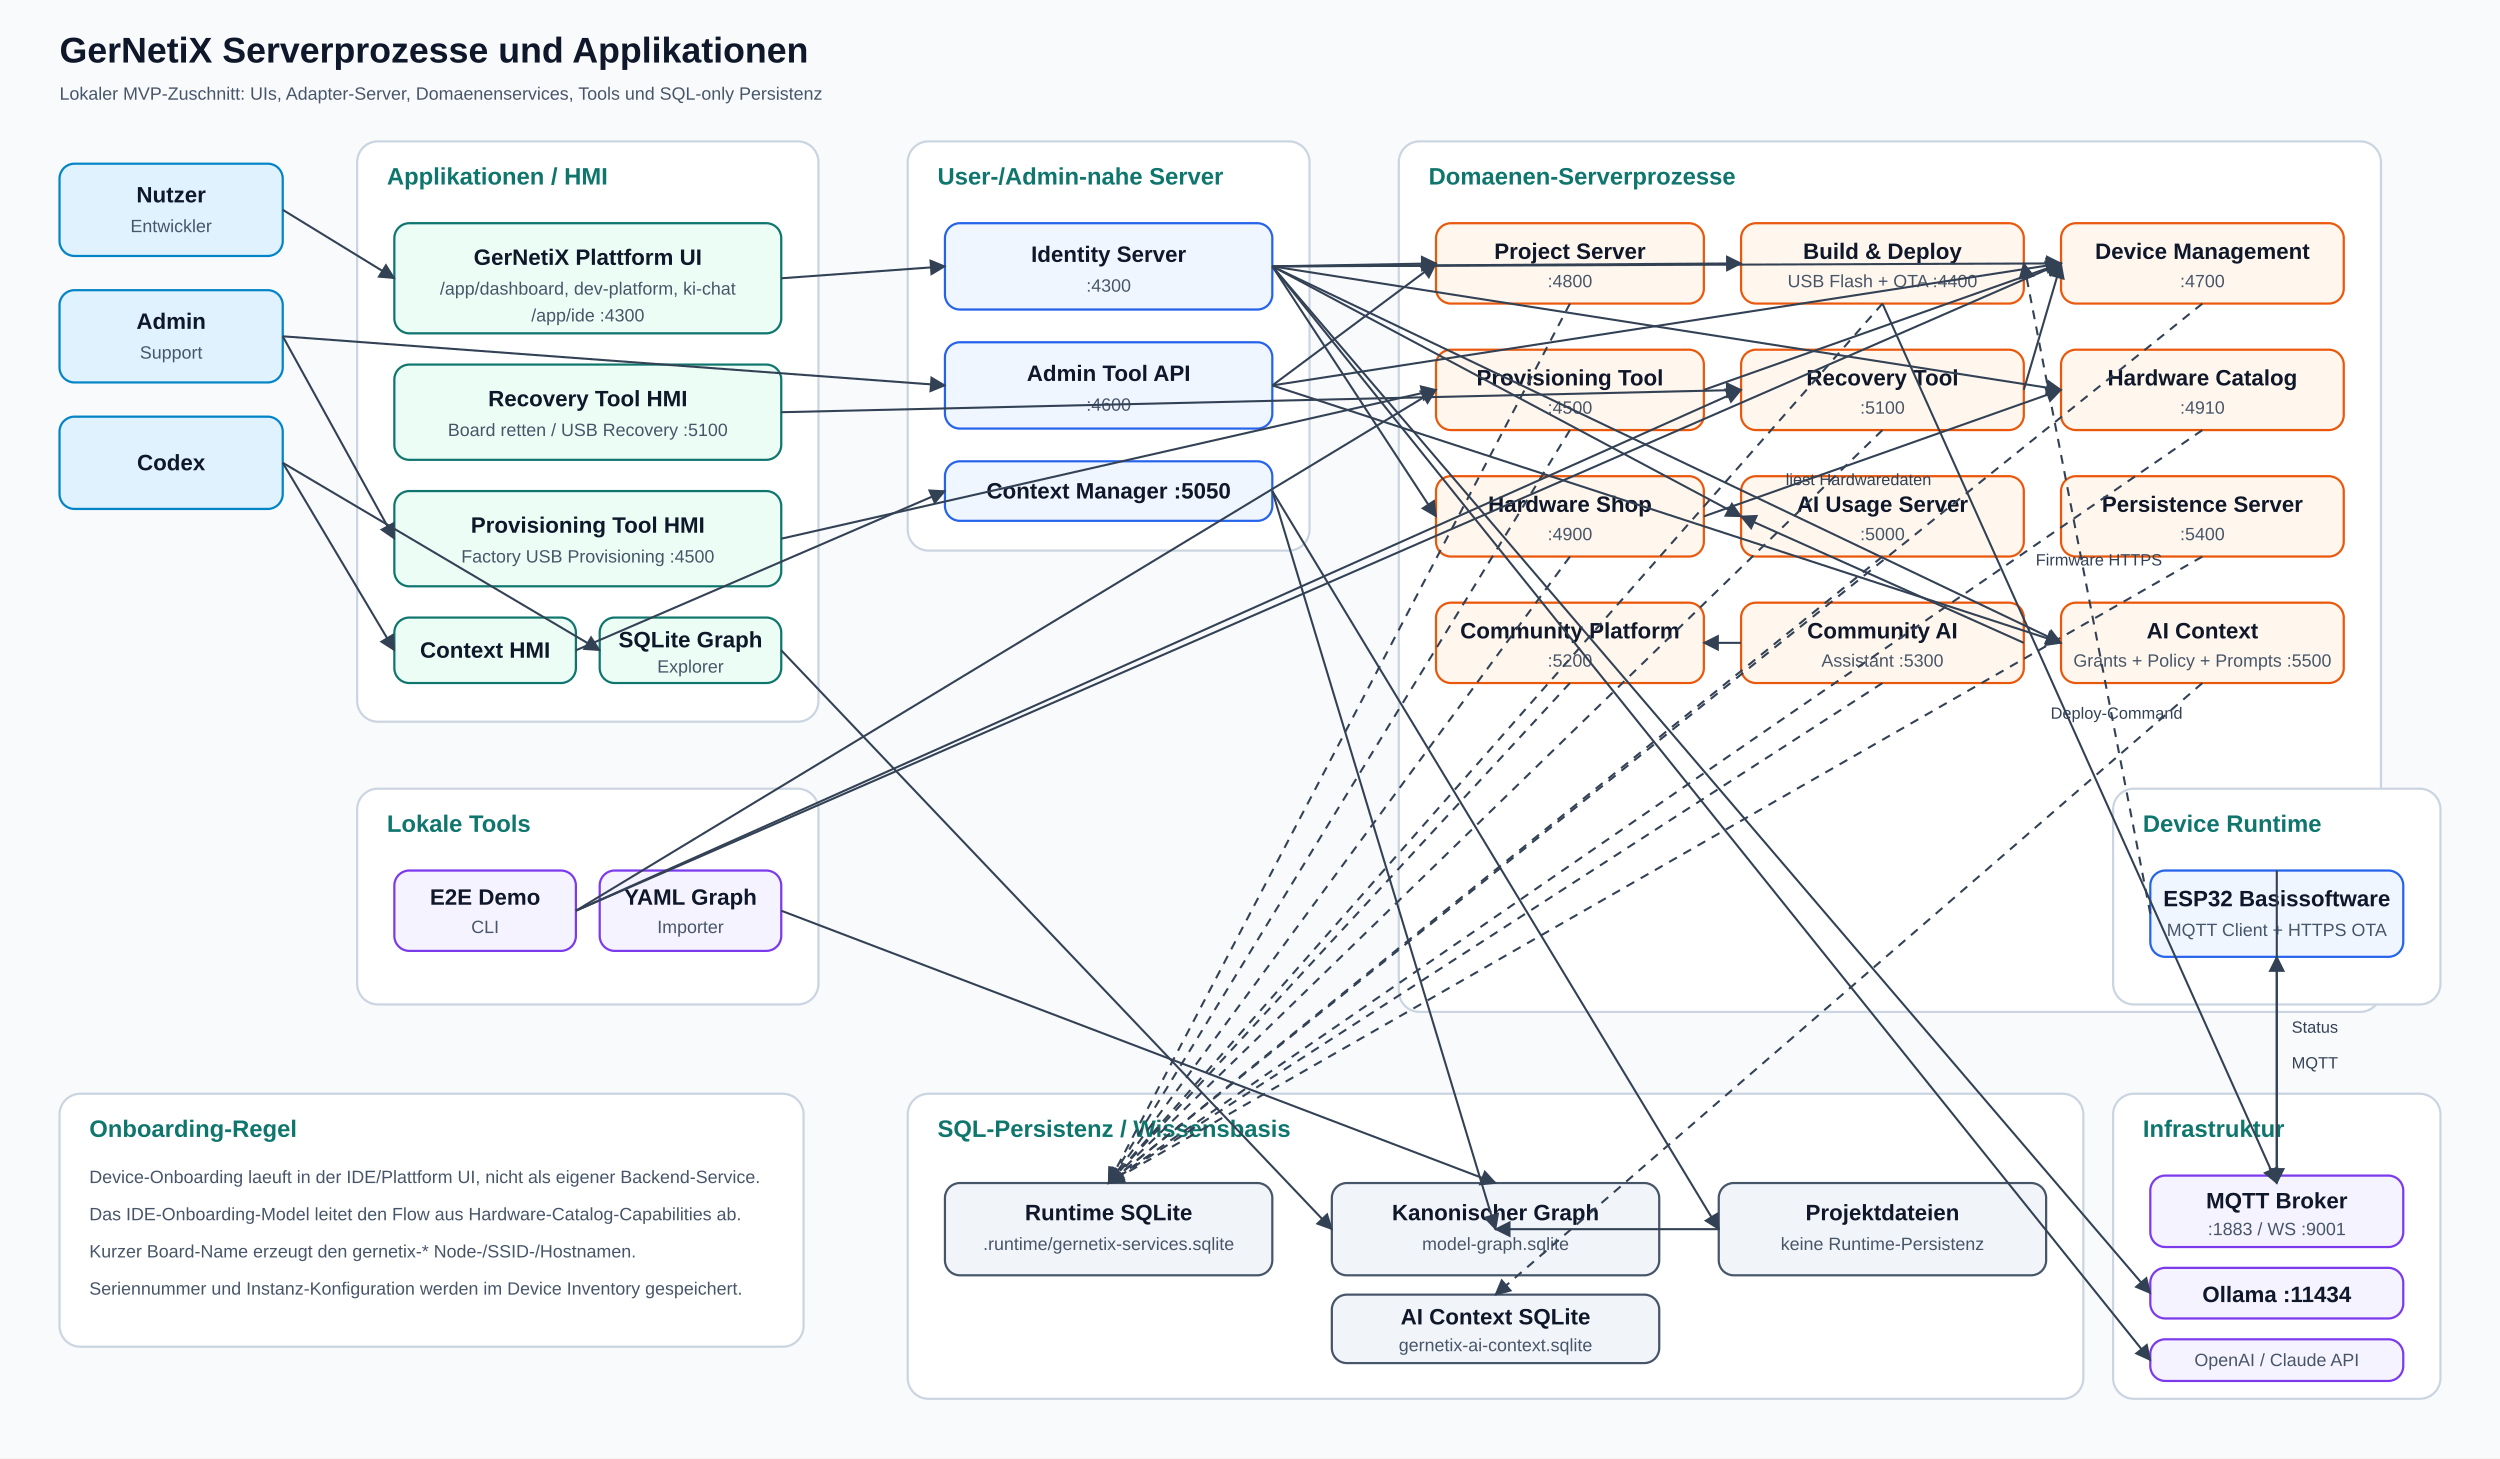
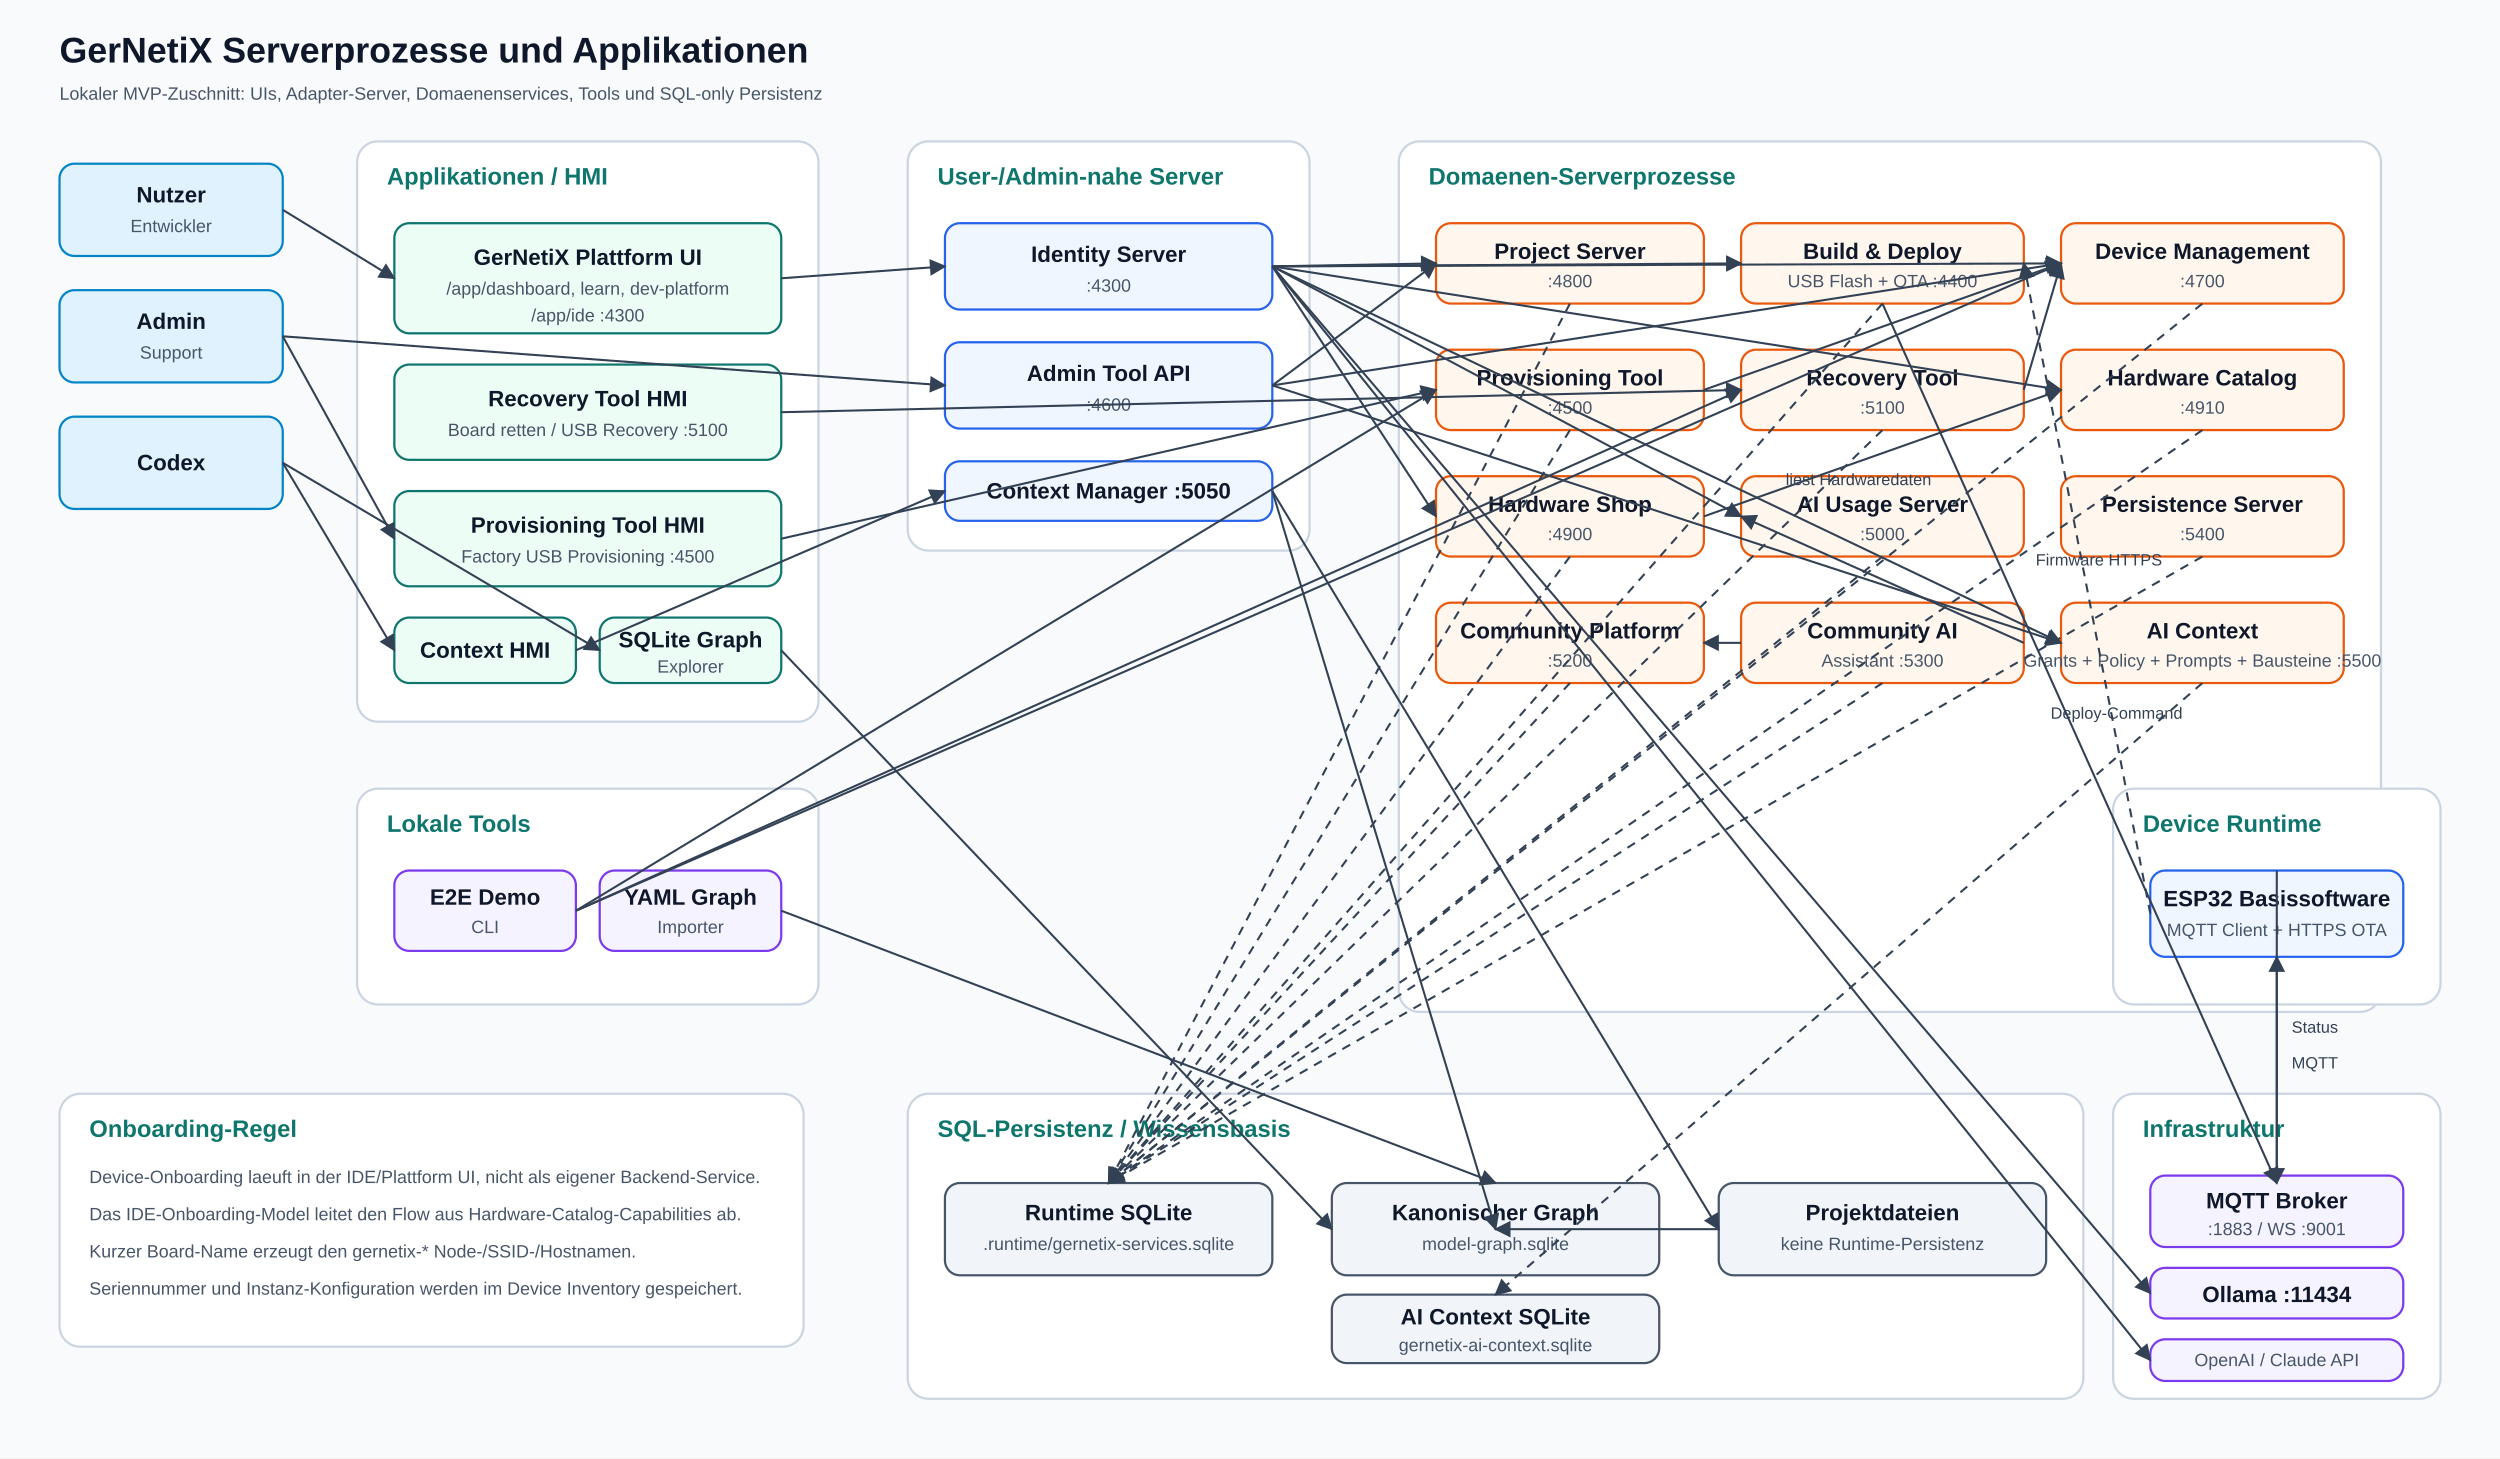
<svg xmlns="http://www.w3.org/2000/svg" width="1680" height="980" viewBox="0 0 1680 980" role="img" aria-labelledby="title desc">
  <defs>
    <marker id="arrow" viewBox="0 0 10 10" refX="9" refY="5" markerWidth="8" markerHeight="8" orient="auto-start-reverse">
      <path d="M 0 0 L 10 5 L 0 10 z" fill="#334155" />
    </marker>
    <style>
      .bg { fill: #f8fafc; }
      .cluster { fill: #ffffff; stroke: #cbd5e1; stroke-width: 1.5; rx: 14; }
      .clusterTitle { fill: #0f766e; font: 700 16px Segoe UI, Arial, sans-serif; }
      .node { fill: #ffffff; stroke: #94a3b8; stroke-width: 1.5; rx: 10; }
      .app { fill: #ecfdf5; stroke: #0f766e; }
      .edge { fill: #eff6ff; stroke: #2563eb; }
      .domain { fill: #fff7ed; stroke: #ea580c; }
      .tool { fill: #f5f3ff; stroke: #7c3aed; }
      .store { fill: #f1f5f9; stroke: #475569; }
      .actor { fill: #e0f2fe; stroke: #0284c7; }
      .titleText { fill: #0f172a; font: 700 15px Segoe UI, Arial, sans-serif; }
      .smallText { fill: #475569; font: 12px Segoe UI, Arial, sans-serif; }
      .label { fill: #334155; font: 11px Segoe UI, Arial, sans-serif; }
      .line { fill: none; stroke: #334155; stroke-width: 1.4; marker-end: url(#arrow); }
      .dashed { stroke-dasharray: 6 5; }
    </style>
  </defs>
  <rect class="bg" width="1680" height="980" />
  <text x="40" y="42" class="titleText" style="font-size:24px">GerNetiX Serverprozesse und Applikationen</text>
  <text x="40" y="67" class="smallText">Lokaler MVP-Zuschnitt: UIs, Adapter-Server, Domaenenservices, Tools und SQL-only Persistenz</text>
  <g id="actors">
    <rect class="node actor" x="40" y="110" width="150" height="62" rx="10" />
    <text class="titleText" x="115" y="136" text-anchor="middle">Nutzer</text>
    <text class="smallText" x="115" y="156" text-anchor="middle">Entwickler</text>
    <rect class="node actor" x="40" y="195" width="150" height="62" rx="10" />
    <text class="titleText" x="115" y="221" text-anchor="middle">Admin</text>
    <text class="smallText" x="115" y="241" text-anchor="middle">Support</text>
    <rect class="node actor" x="40" y="280" width="150" height="62" rx="10" />
    <text class="titleText" x="115" y="316" text-anchor="middle">Codex</text>
  </g>
  <g id="applications">
    <rect class="cluster" x="240" y="95" width="310" height="390" rx="14" />
    <text class="clusterTitle" x="260" y="124">Applikationen / HMI</text>
    <rect class="node app" x="265" y="150" width="260" height="74" rx="10" />
    <text class="titleText" x="395" y="178" text-anchor="middle">GerNetiX Plattform UI</text>
-     <text class="smallText" x="395" y="198" text-anchor="middle">/app/dashboard, dev-platform, ki-chat</text>
+     <text class="smallText" x="395" y="198" text-anchor="middle">/app/dashboard, learn, dev-platform</text>
    <text class="smallText" x="395" y="216" text-anchor="middle">/app/ide :4300</text>
    <rect class="node app" x="265" y="245" width="260" height="64" rx="10" />
    <text class="titleText" x="395" y="273" text-anchor="middle">Recovery Tool HMI</text>
    <text class="smallText" x="395" y="293" text-anchor="middle">Board retten / USB Recovery :5100</text>
    <rect class="node app" x="265" y="330" width="260" height="64" rx="10" />
    <text class="titleText" x="395" y="358" text-anchor="middle">Provisioning Tool HMI</text>
    <text class="smallText" x="395" y="378" text-anchor="middle">Factory USB Provisioning :4500</text>
    <rect class="node app" x="265" y="415" width="122" height="44" rx="10" />
    <text class="titleText" x="326" y="442" text-anchor="middle">Context HMI</text>
    <rect class="node app" x="403" y="415" width="122" height="44" rx="10" />
    <text class="titleText" x="464" y="435" text-anchor="middle">SQLite Graph</text>
    <text class="smallText" x="464" y="452" text-anchor="middle">Explorer</text>
  </g>
  <g id="edgeServices">
    <rect class="cluster" x="610" y="95" width="270" height="275" rx="14" />
    <text class="clusterTitle" x="630" y="124">User-/Admin-nahe Server</text>
    <rect class="node edge" x="635" y="150" width="220" height="58" rx="10" />
    <text class="titleText" x="745" y="176" text-anchor="middle">Identity Server</text>
    <text class="smallText" x="745" y="196" text-anchor="middle">:4300</text>
    <rect class="node edge" x="635" y="230" width="220" height="58" rx="10" />
    <text class="titleText" x="745" y="256" text-anchor="middle">Admin Tool API</text>
    <text class="smallText" x="745" y="276" text-anchor="middle">:4600</text>
    <rect class="node edge" x="635" y="310" width="220" height="40" rx="10" />
    <text class="titleText" x="745" y="335" text-anchor="middle">Context Manager :5050</text>
  </g>
  <g id="domainServices">
    <rect class="cluster" x="940" y="95" width="660" height="585" rx="14" />
    <text class="clusterTitle" x="960" y="124">Domaenen-Serverprozesse</text>
    <rect class="node domain" x="965" y="150" width="180" height="54" rx="10" />
    <text class="titleText" x="1055" y="174" text-anchor="middle">Project Server</text>
    <text class="smallText" x="1055" y="193" text-anchor="middle">:4800</text>
    <rect class="node domain" x="1170" y="150" width="190" height="54" rx="10" />
    <text class="titleText" x="1265" y="174" text-anchor="middle">Build &amp; Deploy</text>
    <text class="smallText" x="1265" y="193" text-anchor="middle">USB Flash + OTA :4400</text>
    <rect class="node domain" x="1385" y="150" width="190" height="54" rx="10" />
    <text class="titleText" x="1480" y="174" text-anchor="middle">Device Management</text>
    <text class="smallText" x="1480" y="193" text-anchor="middle">:4700</text>
    <rect class="node domain" x="965" y="235" width="180" height="54" rx="10" />
    <text class="titleText" x="1055" y="259" text-anchor="middle">Provisioning Tool</text>
    <text class="smallText" x="1055" y="278" text-anchor="middle">:4500</text>
    <rect class="node domain" x="1170" y="235" width="190" height="54" rx="10" />
    <text class="titleText" x="1265" y="259" text-anchor="middle">Recovery Tool</text>
    <text class="smallText" x="1265" y="278" text-anchor="middle">:5100</text>
    <rect class="node domain" x="1385" y="235" width="190" height="54" rx="10" />
    <text class="titleText" x="1480" y="259" text-anchor="middle">Hardware Catalog</text>
    <text class="smallText" x="1480" y="278" text-anchor="middle">:4910</text>
    <rect class="node domain" x="965" y="320" width="180" height="54" rx="10" />
    <text class="titleText" x="1055" y="344" text-anchor="middle">Hardware Shop</text>
    <text class="smallText" x="1055" y="363" text-anchor="middle">:4900</text>
    <rect class="node domain" x="1170" y="320" width="190" height="54" rx="10" />
    <text class="titleText" x="1265" y="344" text-anchor="middle">AI Usage Server</text>
    <text class="smallText" x="1265" y="363" text-anchor="middle">:5000</text>
    <rect class="node domain" x="1385" y="320" width="190" height="54" rx="10" />
    <text class="titleText" x="1480" y="344" text-anchor="middle">Persistence Server</text>
    <text class="smallText" x="1480" y="363" text-anchor="middle">:5400</text>
    <rect class="node domain" x="965" y="405" width="180" height="54" rx="10" />
    <text class="titleText" x="1055" y="429" text-anchor="middle">Community Platform</text>
    <text class="smallText" x="1055" y="448" text-anchor="middle">:5200</text>
    <rect class="node domain" x="1170" y="405" width="190" height="54" rx="10" />
    <text class="titleText" x="1265" y="429" text-anchor="middle">Community AI</text>
    <text class="smallText" x="1265" y="448" text-anchor="middle">Assistant :5300</text>
    <rect class="node domain" x="1385" y="405" width="190" height="54" rx="10" />
    <text class="titleText" x="1480" y="429" text-anchor="middle">AI Context</text>
-     <text class="smallText" x="1480" y="448" text-anchor="middle">Grants + Policy + Prompts :5500</text>
+     <text class="smallText" x="1480" y="448" text-anchor="middle">Grants + Policy + Prompts + Bausteine :5500</text>
  </g>
  <g id="tools">
    <rect class="cluster" x="240" y="530" width="310" height="145" rx="14" />
    <text class="clusterTitle" x="260" y="559">Lokale Tools</text>
    <rect class="node tool" x="265" y="585" width="122" height="54" rx="10" />
    <text class="titleText" x="326" y="608" text-anchor="middle">E2E Demo</text>
    <text class="smallText" x="326" y="627" text-anchor="middle">CLI</text>
    <rect class="node tool" x="403" y="585" width="122" height="54" rx="10" />
    <text class="titleText" x="464" y="608" text-anchor="middle">YAML Graph</text>
    <text class="smallText" x="464" y="627" text-anchor="middle">Importer</text>
  </g>
  <g id="deviceRuntime">
    <rect class="cluster" x="1420" y="530" width="220" height="145" rx="14" />
    <text class="clusterTitle" x="1440" y="559">Device Runtime</text>
    <rect class="node edge" x="1445" y="585" width="170" height="58" rx="10" />
    <text class="titleText" x="1530" y="609" text-anchor="middle">ESP32 Basissoftware</text>
    <text class="smallText" x="1530" y="629" text-anchor="middle">MQTT Client + HTTPS OTA</text>
  </g>
  <g id="platformInfrastructure">
    <rect class="cluster" x="1420" y="735" width="220" height="205" rx="14" />
    <text class="clusterTitle" x="1440" y="764">Infrastruktur</text>
    <rect class="node tool" x="1445" y="790" width="170" height="48" rx="10" />
    <text class="titleText" x="1530" y="812" text-anchor="middle">MQTT Broker</text>
    <text class="smallText" x="1530" y="830" text-anchor="middle">:1883 / WS :9001</text>
    <rect class="node tool" x="1445" y="852" width="170" height="34" rx="10" />
    <text class="titleText" x="1530" y="875" text-anchor="middle">Ollama :11434</text>
    <rect class="node tool" x="1445" y="900" width="170" height="28" rx="10" />
    <text class="smallText" x="1530" y="918" text-anchor="middle">OpenAI / Claude API</text>
  </g>
  <g id="storage">
    <rect class="cluster" x="610" y="735" width="790" height="205" rx="14" />
    <text class="clusterTitle" x="630" y="764">SQL-Persistenz / Wissensbasis</text>
    <rect class="node store" x="635" y="795" width="220" height="62" rx="10" />
    <text class="titleText" x="745" y="820" text-anchor="middle">Runtime SQLite</text>
    <text class="smallText" x="745" y="840" text-anchor="middle">.runtime/gernetix-services.sqlite</text>
    <rect class="node store" x="895" y="795" width="220" height="62" rx="10" />
    <text class="titleText" x="1005" y="820" text-anchor="middle">Kanonischer Graph</text>
    <text class="smallText" x="1005" y="840" text-anchor="middle">model-graph.sqlite</text>
    <rect class="node store" x="1155" y="795" width="220" height="62" rx="10" />
    <text class="titleText" x="1265" y="820" text-anchor="middle">Projektdateien</text>
    <text class="smallText" x="1265" y="840" text-anchor="middle">keine Runtime-Persistenz</text>
    <rect class="node store" x="895" y="870" width="220" height="46" rx="10" />
    <text class="titleText" x="1005" y="890" text-anchor="middle">AI Context SQLite</text>
    <text class="smallText" x="1005" y="908" text-anchor="middle">gernetix-ai-context.sqlite</text>
  </g>
  <path class="line" d="M 190 141 L 265 187" />
  <path class="line" d="M 190 226 L 265 362" />
  <path class="line" d="M 190 226 L 635 259" />
  <path class="line" d="M 190 311 L 265 437" />
  <path class="line" d="M 190 311 L 403 437" />
  <path class="line" d="M 525 187 L 635 179" />
  <path class="line" d="M 525 277 L 1170 262" />
  <path class="line" d="M 525 362 L 965 262" />
  <path class="line" d="M 387 437 L 635 330" />
  <path class="line" d="M 525 437 L 895 826" />
  <path class="line" d="M 855 179 L 965 177" />
  <path class="line" d="M 855 179 L 1170 177" />
  <path class="line" d="M 855 179 L 1385 177" />
  <path class="line" d="M 855 179 L 1385 262" />
  <path class="line" d="M 855 179 L 965 347" />
  <path class="line" d="M 855 179 L 1170 347" />
  <path class="line" d="M 855 179 L 1385 432" />
  <path class="line" d="M 855 179 L 1445 869" />
  <path class="line" d="M 855 179 L 1445 914" />
  <path class="line" d="M 855 259 L 1385 177" />
  <path class="line" d="M 855 259 L 965 177" />
  <path class="line" d="M 855 259 L 1385 432" />
  <path class="line" d="M 855 330 L 1155 826" />
  <path class="line" d="M 855 330 L 1005 826" />
  <path class="line" d="M 1145 347 L 1385 262" />
  <text class="label" x="1200" y="326">liest Hardwaredaten</text>
  <path class="line" d="M 1145 262 L 1385 177" />
  <path class="line" d="M 1360 262 L 1385 177" />
  <path class="line" d="M 1360 432 L 1170 347" />
  <path class="line" d="M 1170 432 L 1145 432" />
  <path class="line" d="M 1265 204 L 1530 795" />
  <text class="label" x="1378" y="483">Deploy-Command</text>
  <path class="line" d="M 1530 795 L 1530 643" />
  <text class="label" x="1540" y="718">MQTT</text>
  <path class="line" d="M 1530 585 L 1530 795" />
  <text class="label" x="1540" y="694">Status</text>
  <path class="line dashed" d="M 1445 614 L 1360 177" />
  <text class="label" x="1368" y="380">Firmware HTTPS</text>
  <path class="line dashed" d="M 1055 204 L 745 795" />
  <path class="line dashed" d="M 1265 204 L 745 795" />
  <path class="line dashed" d="M 1480 204 L 745 795" />
  <path class="line dashed" d="M 1055 289 L 745 795" />
  <path class="line dashed" d="M 1265 289 L 745 795" />
  <path class="line dashed" d="M 1480 289 L 745 795" />
  <path class="line dashed" d="M 1055 374 L 745 795" />
  <path class="line dashed" d="M 1265 374 L 745 795" />
  <path class="line dashed" d="M 1480 374 L 745 795" />
  <path class="line dashed" d="M 1055 459 L 745 795" />
  <path class="line dashed" d="M 1265 459 L 745 795" />
  <path class="line dashed" d="M 1480 459 L 1005 870" />
  <path class="line" d="M 387 612 L 965 262" />
  <path class="line" d="M 387 612 L 1170 262" />
  <path class="line" d="M 387 612 L 1385 177" />
  <path class="line" d="M 525 612 L 1005 795" />
  <path class="line" d="M 1155 826 L 1005 826" />
  <g id="legend">
    <rect class="cluster" x="40" y="735" width="500" height="170" rx="14" />
    <text class="clusterTitle" x="60" y="764">Onboarding-Regel</text>
    <text class="smallText" x="60" y="795">Device-Onboarding laeuft in der IDE/Plattform UI, nicht als eigener Backend-Service.</text>
    <text class="smallText" x="60" y="820">Das IDE-Onboarding-Model leitet den Flow aus Hardware-Catalog-Capabilities ab.</text>
    <text class="smallText" x="60" y="845">Kurzer Board-Name erzeugt den gernetix-* Node-/SSID-/Hostnamen.</text>
    <text class="smallText" x="60" y="870">Seriennummer und Instanz-Konfiguration werden im Device Inventory gespeichert.</text>
  </g>
</svg>
